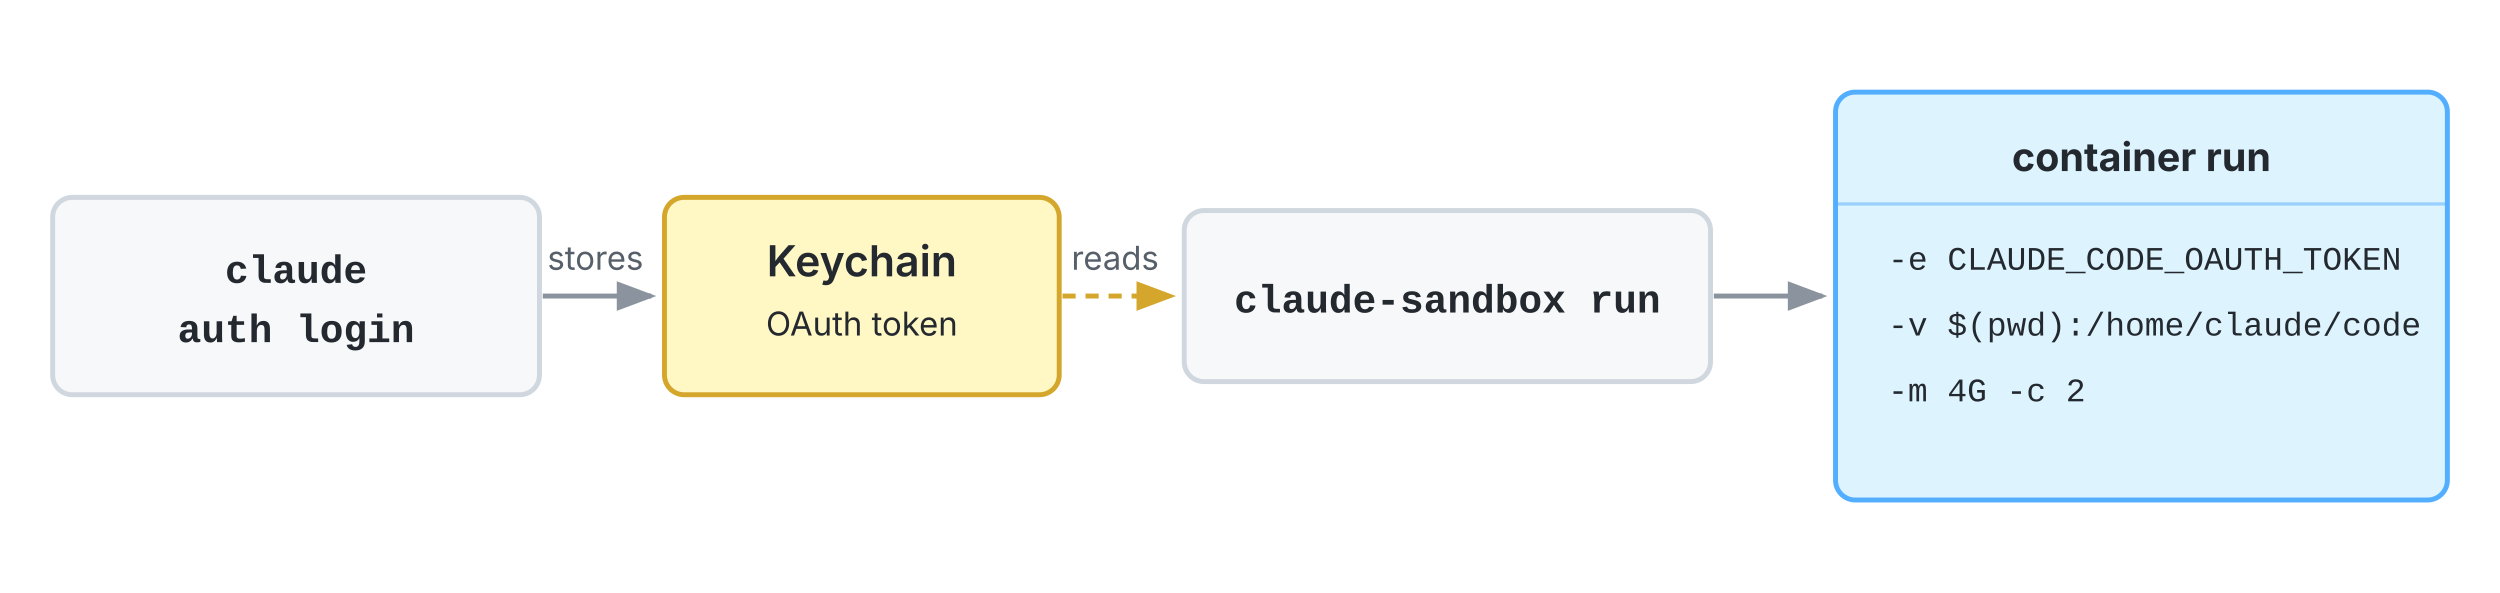
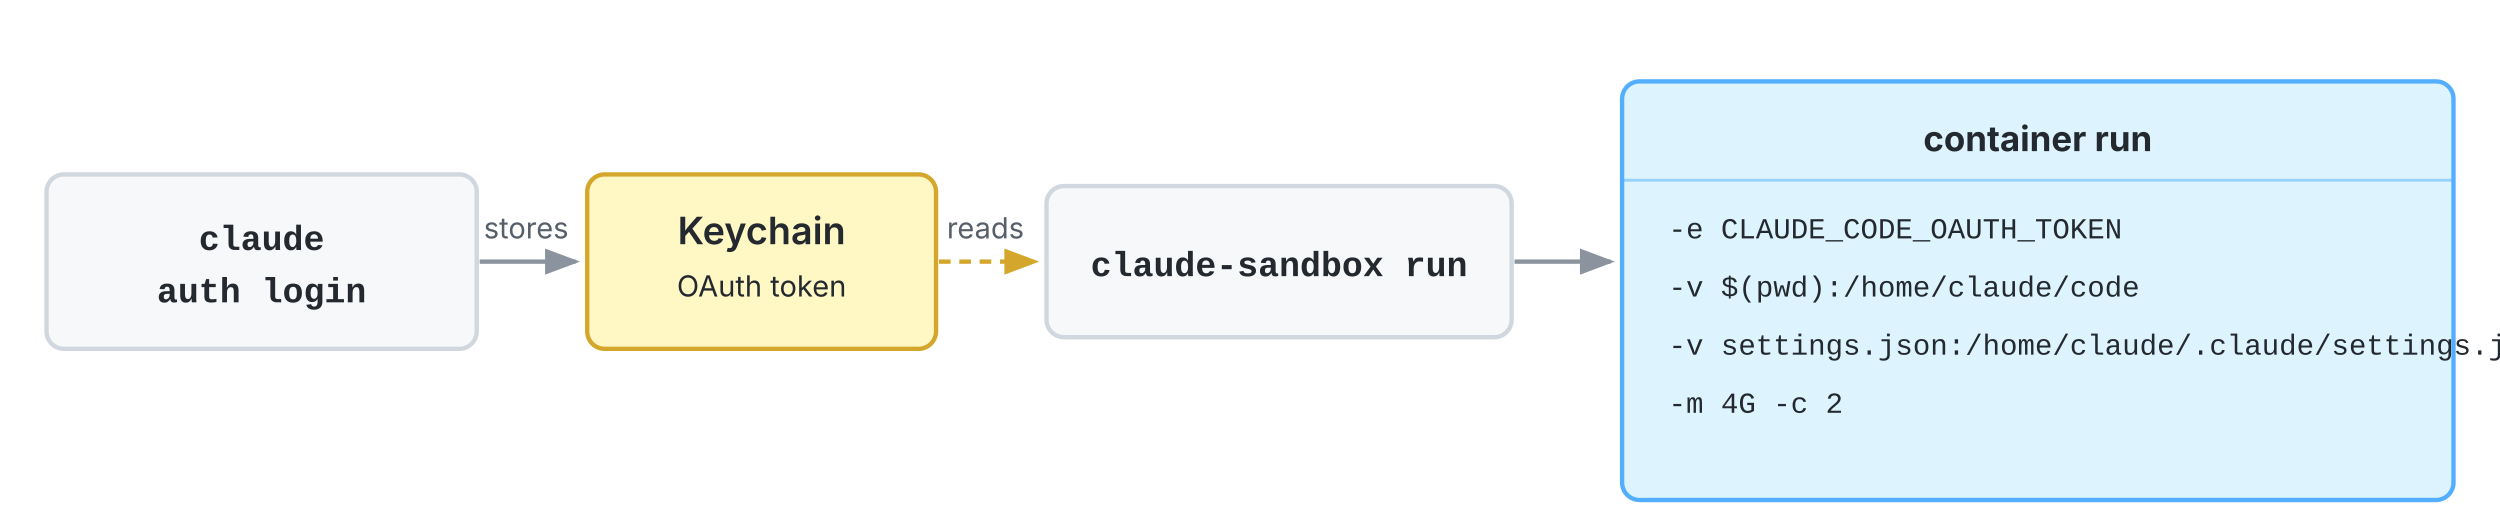
- <svg xmlns="http://www.w3.org/2000/svg" viewBox="0 0 760 180" width="760" height="180">
+ <svg xmlns="http://www.w3.org/2000/svg" viewBox="0 0 860 180" width="860" height="180">
  <defs>
    <marker id="arr" markerWidth="8" markerHeight="6" refX="7" refY="3" orient="auto">
      <polygon points="0 0, 8 3, 0 6" fill="#8b949e" />
    </marker>
    <marker id="arr-y" markerWidth="8" markerHeight="6" refX="7" refY="3" orient="auto">
      <polygon points="0 0, 8 3, 0 6" fill="#d4a72c" />
    </marker>
  </defs>
  <style>
    text { font-family: -apple-system, BlinkMacSystemFont, 'Segoe UI', sans-serif; fill: #24292f; }
    .mono { font-family: 'SFMono-Regular', Consolas, 'Courier New', monospace; }
    .dim { font-size: 10px; fill: #57606a; }
  </style>
  <rect x="16" y="60" width="148" height="60" rx="6" fill="#f6f8fa" stroke="#d0d7de" stroke-width="1.5" />
  <text x="90" y="86" text-anchor="middle" class="mono" font-size="12" font-weight="600" fill="#57606a">claude</text>
  <text x="90" y="104" text-anchor="middle" class="mono" font-size="12" font-weight="600" fill="#57606a">auth login</text>
  <line x1="165" y1="90" x2="198" y2="90" stroke="#8b949e" stroke-width="1.5" marker-end="url(#arr)" />
  <text x="181" y="82" text-anchor="middle" class="dim">stores</text>
  <rect x="202" y="60" width="120" height="60" rx="6" fill="#fff8c5" stroke="#d4a72c" stroke-width="1.5" />
  <text x="262" y="84" text-anchor="middle" font-size="13" font-weight="600" fill="#7d4e00">Keychain</text>
  <text x="262" y="102" text-anchor="middle" font-size="10" fill="#7d4e00">OAuth token</text>
  <line x1="323" y1="90" x2="356" y2="90" stroke="#d4a72c" stroke-width="1.5" stroke-dasharray="4,3" marker-end="url(#arr-y)" />
  <text x="339" y="82" text-anchor="middle" class="dim">reads</text>
  <rect x="360" y="64" width="160" height="52" rx="6" fill="#f6f8fa" stroke="#d0d7de" stroke-width="1.5" />
  <text x="440" y="95" text-anchor="middle" class="mono" font-size="12" font-weight="600" fill="#57606a">claude-sandbox run</text>
  <line x1="521" y1="90" x2="554" y2="90" stroke="#8b949e" stroke-width="1.5" marker-end="url(#arr)" />
-   <rect x="558" y="28" width="186" height="124" rx="6" fill="#ddf4ff" stroke="#54aeff" stroke-width="1.5" />
-   <text x="651" y="52" text-anchor="middle" font-size="12" font-weight="700" fill="#0550ae">container run</text>
-   <line x1="558" y1="62" x2="744" y2="62" stroke="#54aeff" stroke-width="1" opacity="0.5" />
+   <rect x="558" y="28" width="286" height="144" rx="6" fill="#ddf4ff" stroke="#54aeff" stroke-width="1.5" />
+   <text x="701" y="52" text-anchor="middle" font-size="12" font-weight="700" fill="#0550ae">container run</text>
+   <line x1="558" y1="62" x2="844" y2="62" stroke="#54aeff" stroke-width="1" opacity="0.5" />
  <text x="574" y="82" class="mono" font-size="10" fill="#0969da">-e CLAUDE_CODE_OAUTH_TOKEN</text>
  <text x="574" y="102" class="mono" font-size="10" fill="#0969da">-v $(pwd):/home/claude/code</text>
-   <text x="574" y="122" class="mono" font-size="10" fill="#0969da">-m 4G -c 2</text>
+   <text x="574" y="122" class="mono" font-size="10" fill="#0969da">-v settings.json:/home/claude/.claude/settings.json</text>
+   <text x="574" y="142" class="mono" font-size="10" fill="#0969da">-m 4G -c 2</text>
</svg>
